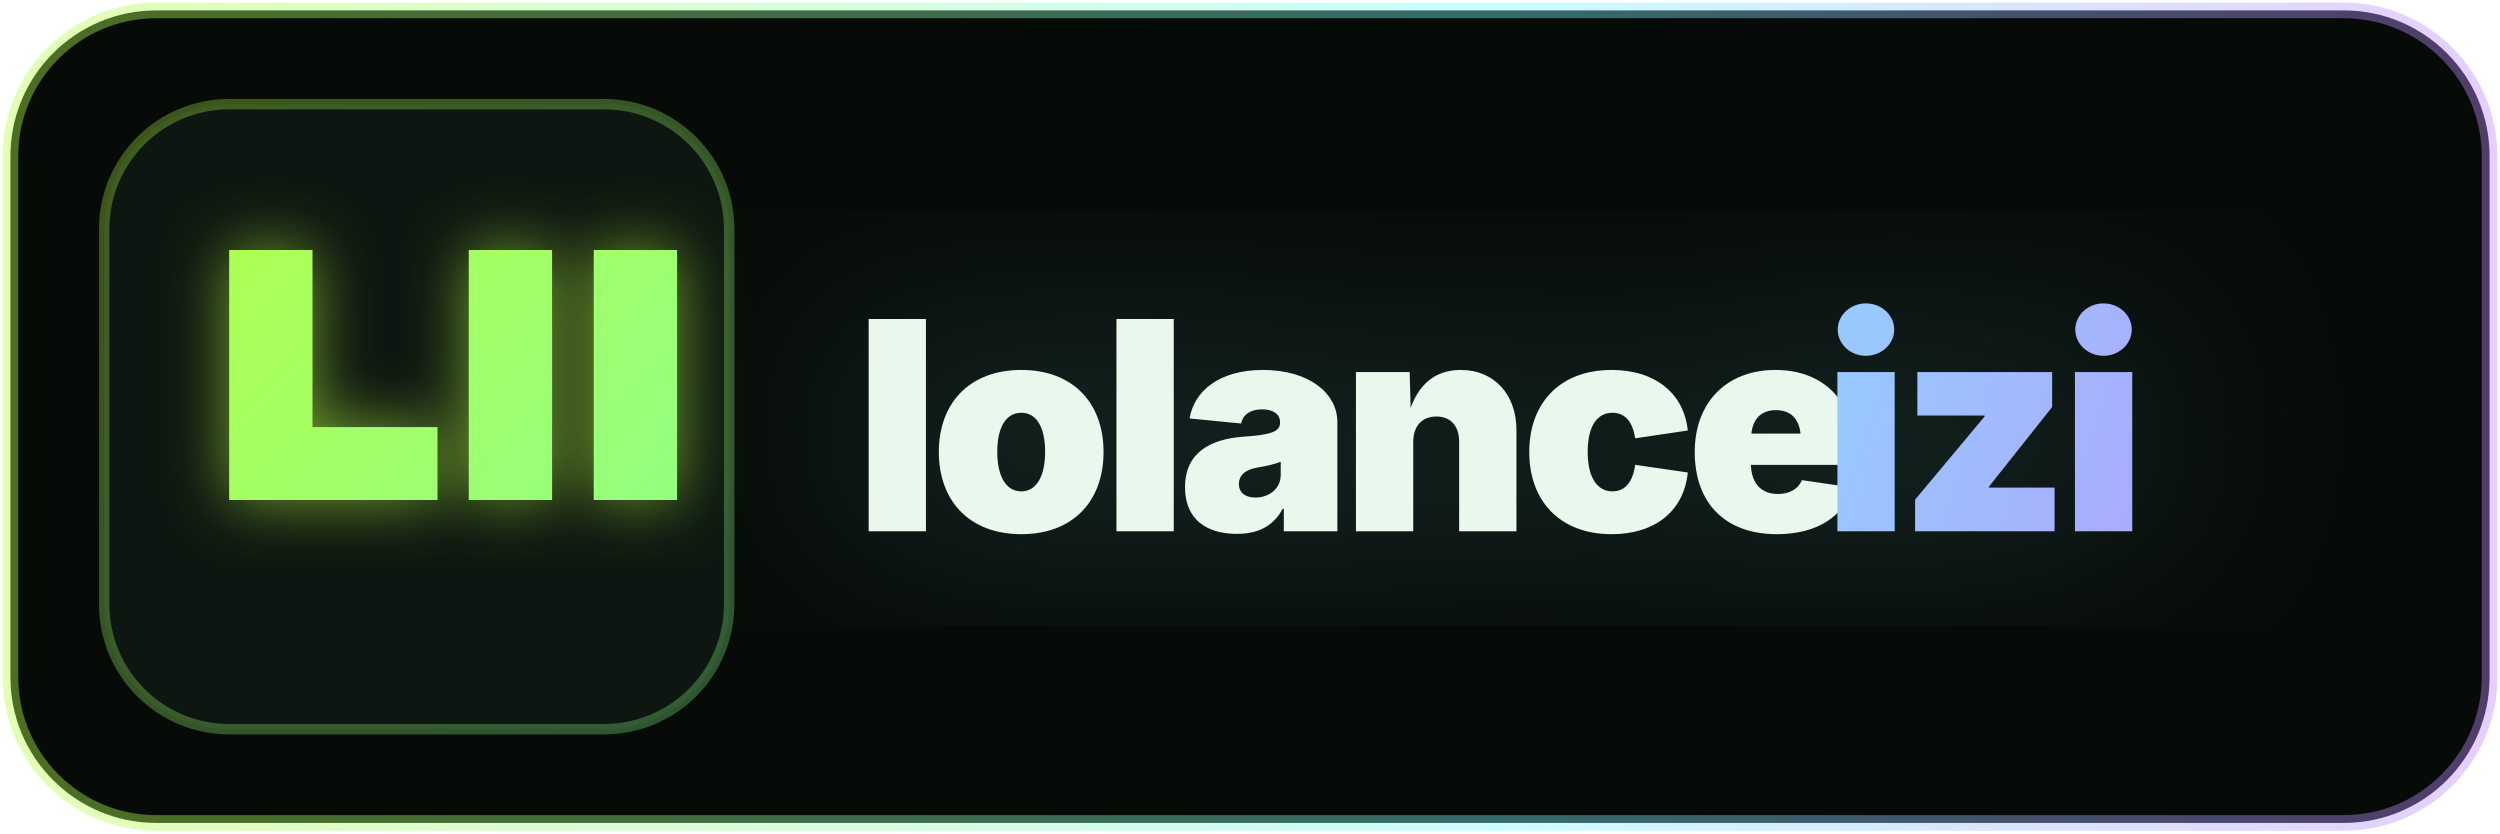
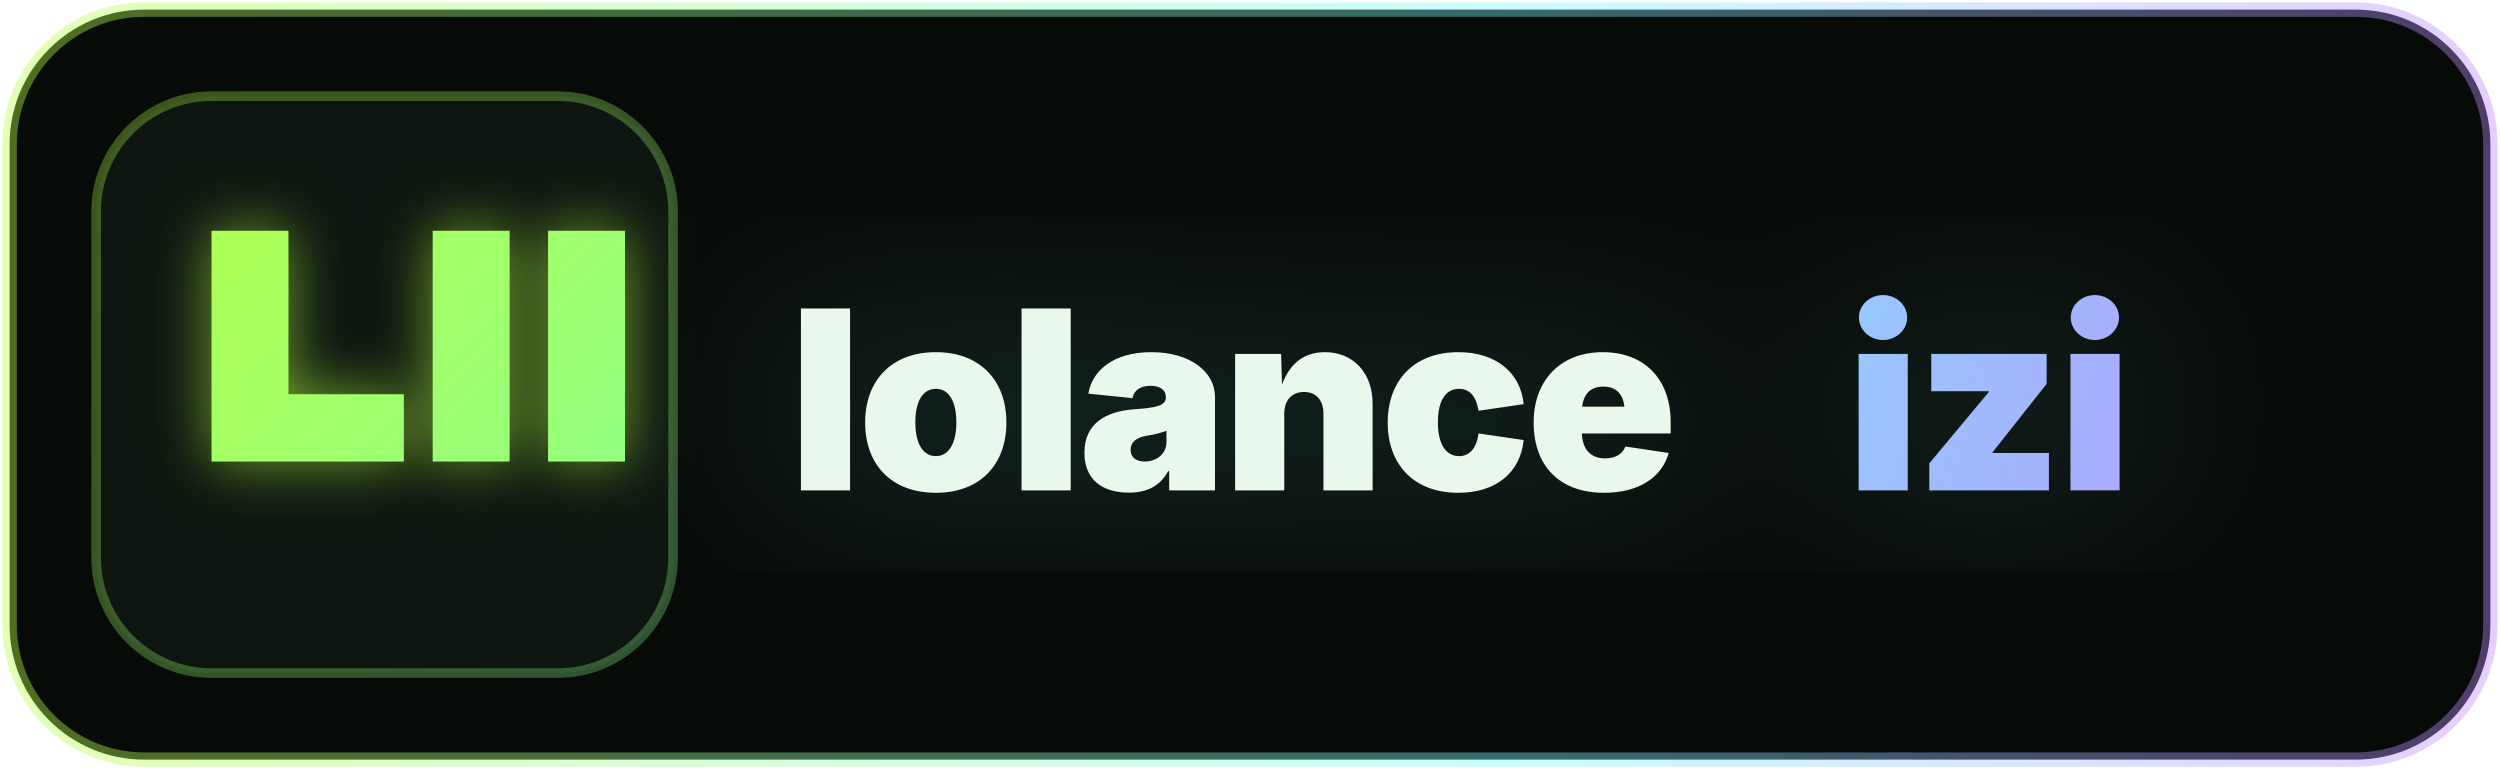
- <svg xmlns="http://www.w3.org/2000/svg" width="240" height="80" viewBox="0 0 240 80" fill="none">
+ <svg xmlns="http://www.w3.org/2000/svg" width="260" height="80" viewBox="0 0 260 80" fill="none">
  <defs>
-     <linearGradient id="g1" x1="0" y1="0" x2="240" y2="80" gradientUnits="userSpaceOnUse">
+     <linearGradient id="g1" x1="0" y1="0" x2="260" y2="80" gradientUnits="userSpaceOnUse">
      <stop offset="0" stop-color="#B8FF43" />
      <stop offset="0.5" stop-color="#7DF9FF" />
      <stop offset="1" stop-color="#C084FC" />
    </linearGradient>
    <linearGradient id="g2" x1="10" y1="10" x2="70" y2="70" gradientUnits="userSpaceOnUse">
      <stop offset="0" stop-color="#B8FF43" />
      <stop offset="1" stop-color="#89FF92" />
    </linearGradient>
-     <linearGradient id="g3" x1="0" y1="0" x2="240" y2="0" gradientUnits="userSpaceOnUse">
+     <linearGradient id="g3" x1="0" y1="0" x2="260" y2="0" gradientUnits="userSpaceOnUse">
      <stop offset="0" stop-color="#B8FF43" />
      <stop offset="0.6" stop-color="#7DF9FF" />
      <stop offset="1" stop-color="#C084FC" />
    </linearGradient>
    <filter id="glow" x="-20%" y="-40%" width="140%" height="180%" color-interpolation-filters="sRGB">
      <feDropShadow dx="0" dy="0" stdDeviation="5" flood-color="#B8FF43" flood-opacity="0.55" />
      <feDropShadow dx="0" dy="0" stdDeviation="10" flood-color="#7DF9FF" flood-opacity="0.2" />
    </filter>
    <filter id="iconGlow" x="-30%" y="-30%" width="160%" height="160%" color-interpolation-filters="sRGB">
      <feDropShadow dx="0" dy="0" stdDeviation="3" flood-color="#B8FF43" flood-opacity="0.6" />
    </filter>
  </defs>
-   <rect x="1" y="1" width="238" height="78" rx="14" fill="#070B08" stroke="url(#g3)" stroke-width="1.5" stroke-opacity="0.4" />
+   <rect x="1" y="1" width="258" height="78" rx="14" fill="#070B08" stroke="url(#g3)" stroke-width="1.5" stroke-opacity="0.4" />
  <rect x="10" y="10" width="60" height="60" rx="12" fill="#0D1610" />
  <rect x="10" y="10" width="60" height="60" rx="12" fill="none" stroke="url(#g2)" stroke-width="1" stroke-opacity="0.3" />
  <g filter="url(#iconGlow)">
    <path d="M22 48V24H30V41H42V48H22Z" fill="url(#g2)" />
    <path d="M45 48V24H53V48H45Z" fill="url(#g2)" />
    <path d="M57 48V24H65V48H57Z" fill="url(#g2)" />
  </g>
  <g filter="url(#glow)">
-     <text x="82" y="51" font-family="Inter, Arial, sans-serif" font-size="28" font-weight="900" letter-spacing="-1" fill="#EAF7ED">lolance</text>
-     <text x="175" y="51" font-family="Inter, Arial, sans-serif" font-size="28" font-weight="900" letter-spacing="-1" fill="url(#g1)">izi</text>
+     <text x="82" y="51" font-family="Inter, Arial, sans-serif" font-size="26" font-weight="900" letter-spacing="-0.5" fill="#EAF7ED">lolance</text>
+     <text x="192" y="51" font-family="Inter, Arial, sans-serif" font-size="26" font-weight="900" letter-spacing="-0.5" fill="url(#g1)">izi</text>
  </g>
</svg>
